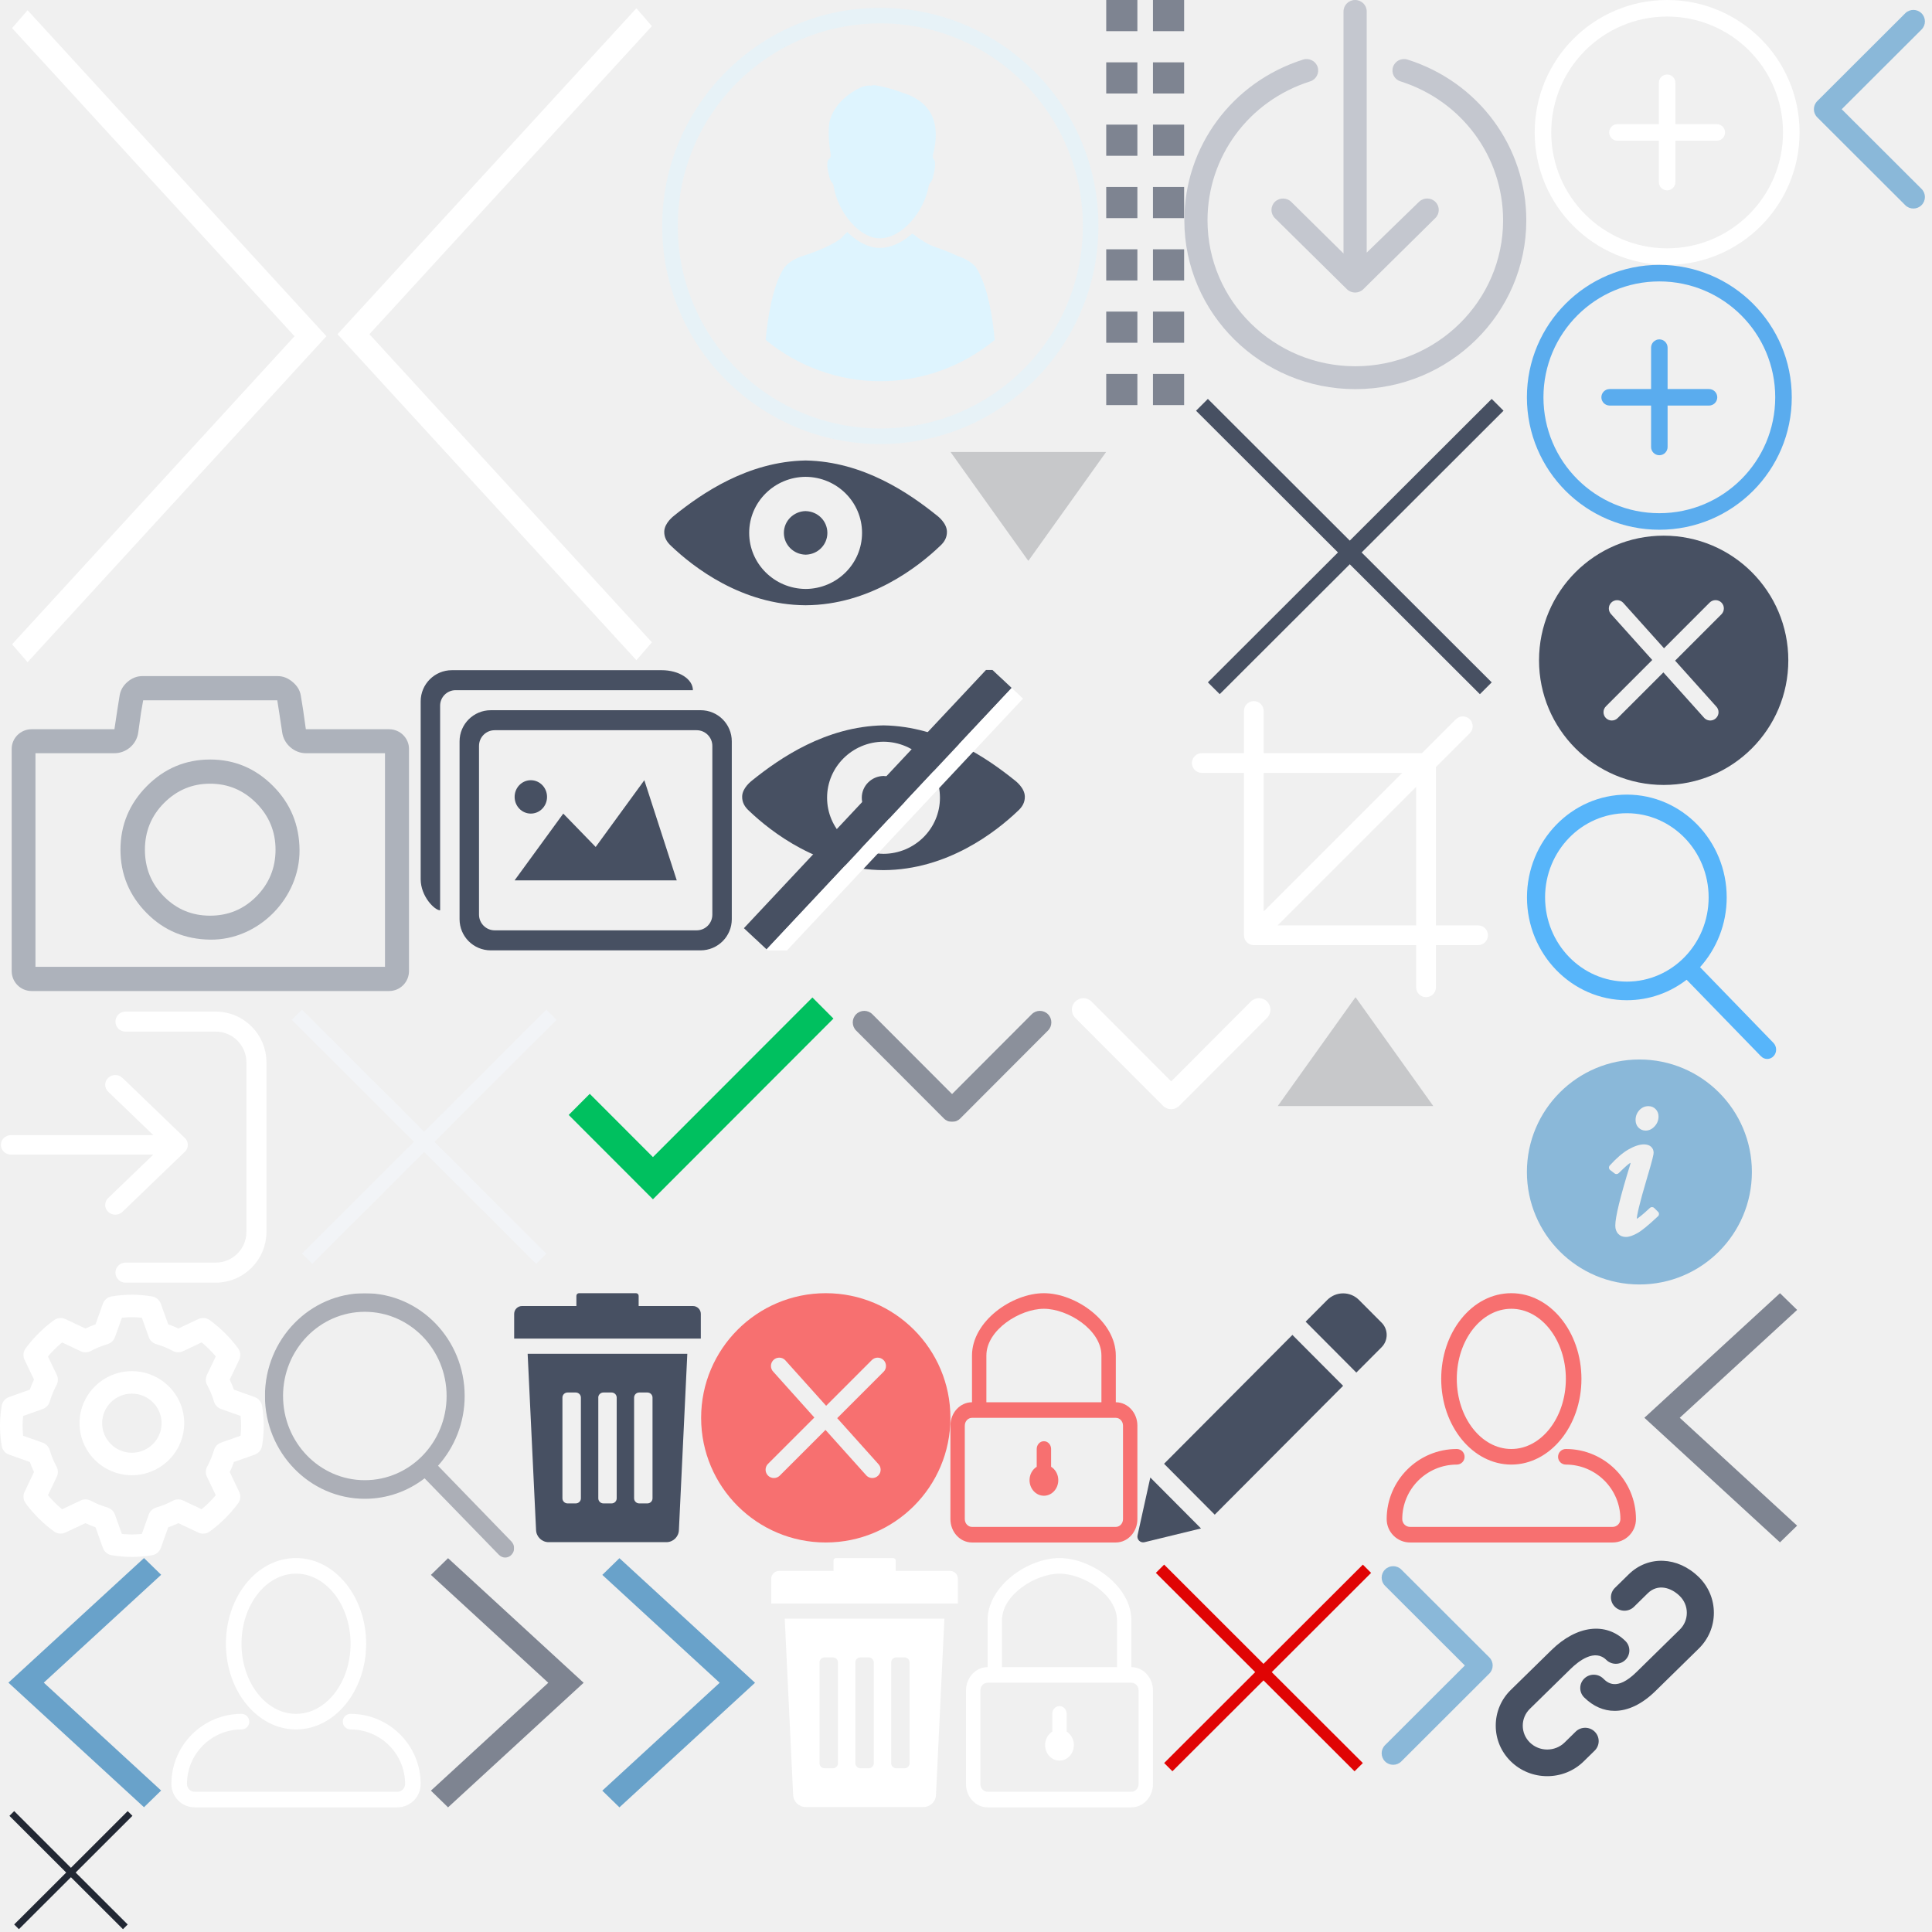
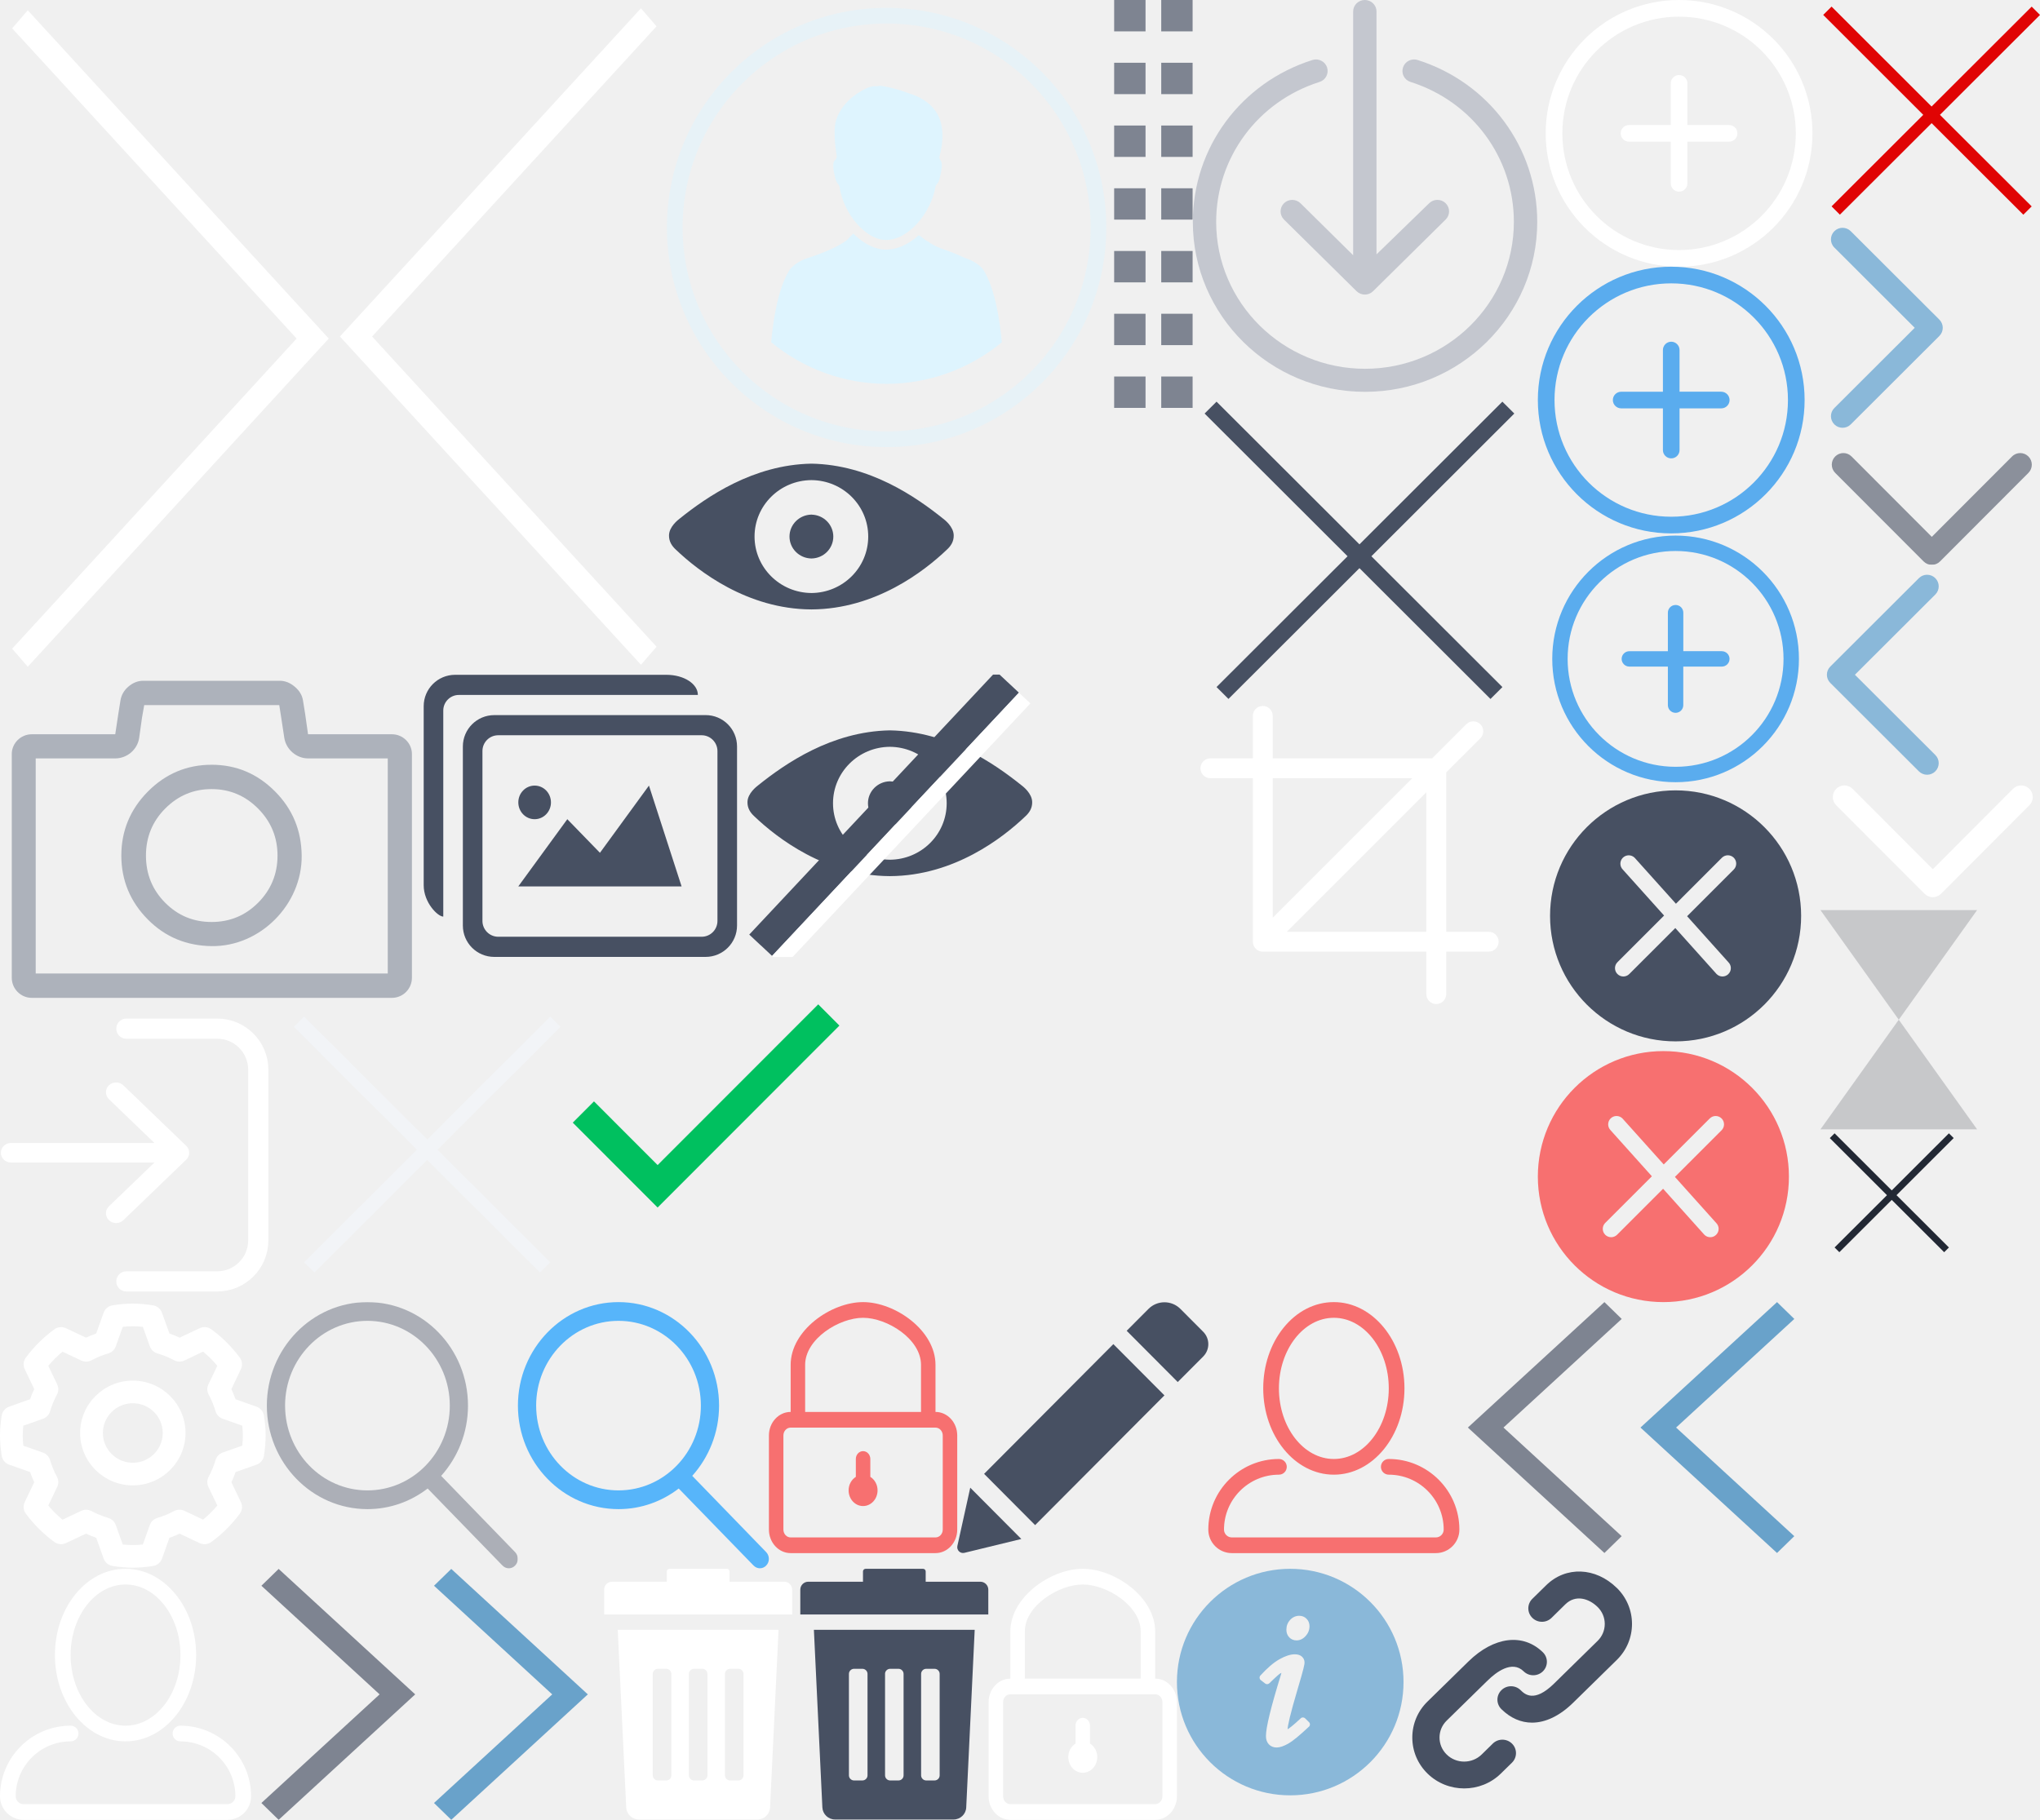
- <svg xmlns="http://www.w3.org/2000/svg" width="124" height="124" viewBox="0 0 124 124">
+ <svg xmlns="http://www.w3.org/2000/svg" width="130" height="116" viewBox="0 0 130 116">
  <svg width="18" height="17" viewBox="0 0 18 17" id="add" x="98">
    <path d="M9 0C4.305 0 .5 3.805.5 8.5S4.305 17 9 17s8.5-3.806 8.5-8.5S13.695 0 9 0zm0 15.938c-4.108 0-7.438-3.33-7.438-7.438S4.893 1.062 9 1.062s7.438 3.33 7.438 7.438-3.33 7.438-7.438 7.438zm3.188-7.97H9.53V5.314c0-.294-.237-.532-.53-.532-.293 0-.53.24-.53.532V7.97H5.81c-.293 0-.53.237-.53.53 0 .293.237.53.53.53H8.47v2.658c0 .293.237.53.53.53.293 0 .53-.237.53-.53V9.03h2.658c.293 0 .53-.237.53-.53 0-.293-.237-.53-.53-.53z" fill="#FFF" fill-rule="evenodd" />
  </svg>
  <svg width="17" height="17" viewBox="0 0 17 17" id="add_blue" x="98" y="17">
    <path d="M8.5 0C3.805 0 0 3.805 0 8.5S3.805 17 8.5 17 17 13.194 17 8.5 13.195 0 8.5 0zm0 15.938c-4.108 0-7.438-3.33-7.438-7.438S4.393 1.062 8.5 1.062s7.438 3.33 7.438 7.438-3.33 7.438-7.438 7.438zm3.188-7.97H9.03V5.314c0-.294-.237-.532-.53-.532-.293 0-.53.24-.53.532V7.97H5.312c-.294 0-.532.237-.532.53 0 .293.24.53.532.53H7.97v2.658c0 .293.237.53.53.53.293 0 .53-.237.53-.53V9.03h2.658c.293 0 .53-.237.53-.53 0-.293-.237-.53-.53-.53z" fill="#5AACEE" fill-rule="evenodd" />
  </svg>
  <svg width="18" height="13" viewBox="0 0 18 13" id="checked" x="36" y="64">
    <path d="M5.907 10.265l-4.055-4.06L.5 7.56l5.407 5.412L17.492 1.374 16.142.02 5.906 10.266z" fill="#00C05F" fill-rule="evenodd" />
  </svg>
  <svg width="21" height="20" viewBox="0 0 21 20" id="close_gray" x="76" y="25">
    <path d="M19.74.603l-9.108 9.095L1.524.603l-.76.758 9.11 9.096-8.35 8.337.76.758 8.348-8.336 8.35 8.338.76-.758-8.35-8.338L20.5 1.36l-.76-.757z" fill="#475062" fill-rule="evenodd" />
  </svg>
  <svg width="18" height="18" viewBox="0 0 18 18" id="close_white" x="18" y="64">
    <path d="M17.064.802l-7.84 7.83L1.38.802l-.652.652 7.84 7.83-7.187 7.177.655.653 7.188-7.176 7.188 7.177.654-.652-7.188-7.178 7.84-7.83-.652-.652z" fill="#F2F4F7" fill-rule="evenodd" />
  </svg>
-   <svg width="8" height="14" viewBox="0 0 8 14" id="datetimepicker-next" x="88" y="100">
+   <svg width="8" height="14" viewBox="0 0 8 14" id="datetimepicker-next" x="116" y="14">
    <path d="M.895 13.052c-.29-.29-.29-.756 0-1.044l5.122-5.113L.895 1.78c-.29-.287-.29-.755 0-1.043.29-.288.757-.288 1.045 0l5.646 5.635c.29.29.29.756 0 1.044L1.94 13.052c-.144.144-.333.216-.522.216-.19 0-.38-.072-.523-.216z" fill="#8AB8D9" fill-rule="evenodd" />
  </svg>
-   <svg width="8" height="14" viewBox="0 0 8 14" id="datetimepicker-prev" x="116">
+   <svg width="8" height="14" viewBox="0 0 8 14" id="datetimepicker-prev" x="116" y="36">
    <path d="M7.328.853c.29.288.29.755 0 1.044L2.205 7.01l5.123 5.114c.29.288.29.755 0 1.043-.29.29-.757.29-1.046 0L.637 7.532c-.29-.288-.29-.756 0-1.044L6.282.853c.144-.144.333-.217.523-.217.188 0 .378.072.523.217z" fill="#8AB8D9" fill-rule="evenodd" />
  </svg>
-   <svg width="14" height="8" viewBox="0 0 14 8" id="dd-tile" x="68" y="64">
+   <svg width="14" height="8" viewBox="0 0 14 8" id="dd-tile" x="116" y="50">
    <path d="M1.012.283c.288-.29.755-.29 1.043 0L7.17 5.406 12.28.283c.29-.29.756-.29 1.044 0 .288.29.288.757 0 1.046L7.69 6.973c-.288.29-.755.29-1.043 0L1.012 1.33C.867 1.184.795.995.795.806c0-.19.072-.38.217-.524z" fill="#FFF" fill-rule="evenodd" />
  </svg>
-   <svg width="9" height="8" viewBox="0 0 9 8" id="delete-small" y="116">
+   <svg width="9" height="8" viewBox="0 0 9 8" id="delete-small" x="116" y="72">
    <path d="M8.196.24L4.553 3.88.91.24.605.545l3.643 3.64L.91 7.516l.303.303 3.34-3.334 3.34 3.335.303-.302-3.34-3.335L8.5.543 8.196.242z" fill="#222834" fill-rule="evenodd" />
  </svg>
-   <svg width="16" height="16" viewBox="0 0 16 16" id="discard_red" x="45" y="83">
+   <svg width="16" height="16" viewBox="0 0 16 16" id="discard_red" x="98" y="67">
    <path d="M8 0C3.582 0 0 3.582 0 8c0 4.42 3.582 8 8 8 4.42 0 8-3.58 8-8 0-4.418-3.58-8-8-8zm3.707 5.047L8.734 8.02l2.63 2.933c.21.208.21.547 0 .754-.206.208-.545.208-.752 0l-2.63-2.932-2.933 2.932c-.21.208-.548.208-.756 0-.208-.207-.208-.546 0-.754L7.267 7.98l-2.63-2.933c-.208-.208-.208-.546 0-.754.208-.208.546-.208.754 0l2.632 2.933 2.932-2.933c.208-.208.546-.208.754 0 .208.208.207.546 0 .754z" fill="#F77070" fill-rule="evenodd" />
  </svg>
  <svg width="5" height="26" viewBox="0 0 5 26" id="dragndrop" x="71">
    <g fill="#7E8491" fill-rule="evenodd">
      <path d="M0 0h2v2H0zM3 0h2v2H3zM0 4h2v2H0zM3 4h2v2H3zM0 8h2v2H0zM3 8h2v2H3zM0 12h2v2H0zM3 12h2v2H3zM0 16h2v2H0zM3 16h2v2H3zM0 20h2v2H0zM3 20h2v2H3zM0 24h2v2H0zM3 24h2v2H3z" />
    </g>
  </svg>
  <svg width="19" height="10" viewBox="0 0 19 10" id="eye" x="42" y="29">
    <g fill="#475062" fill-rule="evenodd">
      <path d="M18.112 4.07C16.362 2.665 13.42.624 9.717.555h-.022c-3.7.07-6.647 2.11-8.395 3.513-.084.067-.657.5-.667 1.054-.007.39.178.678.443.92 1.428 1.362 4.545 3.785 8.62 3.804h.022c4.082-.02 7.19-2.442 8.618-3.806.264-.24.448-.528.44-.918-.01-.555-.58-.986-.664-1.055zM9.706 8.8c-2.002-.014-3.622-1.62-3.622-3.6 0-1.978 1.62-3.583 3.622-3.596 2.008.013 3.622 1.619 3.622 3.597 0 1.98-1.613 3.586-3.622 3.6z" />
      <path d="M9.718 3.803h-.022c-.767.02-1.385.638-1.385 1.398 0 .762.618 1.38 1.385 1.398h.023c.774-.017 1.384-.637 1.384-1.397-.002-.76-.612-1.378-1.384-1.397z" />
    </g>
  </svg>
  <svg width="22" height="25" viewBox="0 0 22 25" id="file" x="76">
    <g fill="#C4C7CF" fill-rule="evenodd">
      <path d="M10.975 18.777c-.19 0-.38-.072-.527-.215l-4.625-4.566c-.29-.287-.29-.752 0-1.04.29-.286.76-.286 1.052 0l3.355 3.313V.734c0-.406.333-.735.745-.735.41 0 .744.33.744.735v15.48l3.358-3.262c.292-.284.762-.282 1.05.006.29.286.288.75-.002 1.036L11.5 18.562c-.145.143-.335.215-.525.215z" />
      <path d="M10.988 24.976c-6.05 0-10.974-4.86-10.974-10.833 0-4.73 3.062-8.875 7.62-10.318.39-.124.81.09.935.475.124.387-.09.8-.482.924-3.94 1.247-6.586 4.83-6.586 8.92 0 5.162 4.255 9.363 9.486 9.363 5.23 0 9.485-4.2 9.485-9.364 0-4.088-2.646-7.672-6.585-8.92-.392-.123-.607-.536-.48-.923.124-.386.542-.6.934-.475 4.557 1.443 7.62 5.59 7.62 10.318 0 5.973-4.923 10.833-10.974 10.833z" />
    </g>
  </svg>
  <svg width="20" height="18" viewBox="0 0 20 18" id="image" x="27" y="43">
    <path d="M18.72 15.703c0 .556-.448 1.008-1.006 1.008H4.75c-.556 0-1.006-.456-1.006-1.007V4.875c0-.557.448-1.008 1.006-1.008h12.964c.555 0 1.006.457 1.006 1.008v10.828zM4.5 2.583c-1.107 0-2.004.895-2.004 2v11.413c0 1.104.89 2 2.004 2h13.463c1.107 0 2.005-.896 2.005-2V4.582c0-1.104-.89-2-2.005-2H4.5zm1.53 10.92h10.405l-2.08-6.427-3.123 4.284-2.08-2.142-3.123 4.284zm1.04-6.427c-.576 0-1.04.48-1.04 1.07 0 .593.464 1.072 1.04 1.072.575 0 1.04-.48 1.04-1.07 0-.593-.465-1.072-1.04-1.072zM0 13.426c0 1.105.894 2 1.248 2V2.292c0-.55.45-.994.99-.994h15.234c0-.71-.89-1.284-2.005-1.284H2.004C.897.014 0 .91 0 2.014v11.413z" fill="#475062" fill-rule="evenodd" />
  </svg>
-   <svg width="15" height="15" viewBox="0 0 15 15" id="info" x="98" y="68">
+   <svg width="15" height="15" viewBox="0 0 15 15" id="info" x="75" y="100">
    <path d="M7.22 0C3.233 0 0 3.233 0 7.22c0 3.987 3.233 7.22 7.22 7.22 3.987 0 7.22-3.233 7.22-7.22C14.44 3.233 11.207 0 7.22 0zm-.01 3.26c.163-.175.36-.265.586-.265.184 0 .346.066.467.192.123.124.185.283.185.473 0 .237-.083.447-.247.626-.166.184-.363.278-.58.278-.182 0-.342-.068-.464-.196-.12-.125-.182-.29-.182-.486 0-.242.08-.45.237-.622zm1.204 6.802c-.6.563-1.026.914-1.306 1.074-.3.17-.545.254-.752.254-.206 0-.374-.068-.5-.204-.12-.13-.183-.306-.183-.523 0-.554.314-1.84.96-3.93.01-.036.02-.07.025-.1-.024.01-.052.024-.085.044-.052.033-.213.16-.685.62-.072.07-.184.077-.264.015l-.278-.215c-.045-.034-.073-.086-.078-.142-.005-.056.014-.11.052-.153.434-.478.84-.825 1.205-1.032.382-.215.705-.32.988-.32.182 0 .33.045.438.135.12.1.182.236.182.396 0 .106-.05.38-.42 1.617-.526 1.767-.652 2.41-.66 2.63.1-.058.335-.226.84-.7.077-.073.2-.07.277.004l.246.242c.04.038.062.09.06.146 0 .055-.022.107-.062.144z" fill="#8AB8D9" fill-rule="evenodd" />
  </svg>
  <svg width="19" height="18" viewBox="0 0 19 18" id="invisible" x="47" y="43">
    <g fill="none" fill-rule="evenodd">
      <path d="M18.112 7.07c-1.75-1.404-4.692-3.445-8.395-3.514h-.022c-3.7.07-6.647 2.11-8.395 3.513-.084.067-.657.5-.667 1.054-.007.39.178.678.443.918 1.428 1.364 4.545 3.787 8.62 3.806h.022c4.082-.02 7.19-2.442 8.618-3.806.264-.24.448-.528.44-.918-.01-.555-.58-.987-.664-1.055zM9.706 11.8c-2.002-.014-3.622-1.62-3.622-3.6 0-1.978 1.62-3.583 3.622-3.596 2.008.013 3.622 1.619 3.622 3.597 0 1.98-1.613 3.586-3.622 3.6z" fill="#475062" />
      <path d="M9.718 6.803h-.022c-.767.02-1.385.638-1.385 1.398 0 .762.618 1.38 1.385 1.398h.023c.774-.017 1.384-.637 1.384-1.397-.002-.76-.612-1.378-1.384-1.397z" fill="#475062" />
      <path d="M16.5.5L1.453 16.55M17.225 1.177L2.178 17.225" stroke="#475062" stroke-linecap="square" />
      <path d="M17.954 1.86L2.91 17.91" stroke="#FFF" stroke-linecap="square" />
    </g>
  </svg>
-   <svg width="11" height="16" viewBox="0 0 11 16" id="left-arrow" x="105" y="83">
+   <svg width="11" height="16" viewBox="0 0 11 16" id="left-arrow" x="93" y="83">
    <path d="M10.343 1.072L9.243 0 .54 7.996l8.702 7.996 1.1-1.072L2.81 7.996l7.535-6.924z" fill="#7E8491" fill-rule="evenodd" />
  </svg>
-   <svg width="11" height="16" viewBox="0 0 11 16" id="left-arrow_blue" y="100">
+   <svg width="11" height="16" viewBox="0 0 11 16" id="left-arrow_blue" x="104" y="83">
    <path d="M10.343 1.072L9.243 0 .54 7.996l8.702 7.996 1.1-1.072L2.81 7.996l7.535-6.924z" fill="#69A2CA" fill-rule="evenodd" />
  </svg>
-   <svg width="14" height="14" viewBox="0 0 14 14" id="link" x="96" y="100">
+   <svg width="14" height="14" viewBox="0 0 14 14" id="link" x="90" y="100">
    <path d="M5.127 11.143l-.708.695c-.615.6-1.614.602-2.228 0-.295-.29-.457-.673-.457-1.082 0-.408.162-.792.457-1.08L4.8 7.12c.54-.53 1.557-1.31 2.297-.583.34.334.89.33 1.227-.004.338-.336.336-.88-.004-1.212-1.26-1.233-3.12-1.005-4.742.584L.97 8.46C.344 9.07 0 9.887 0 10.755c0 .87.344 1.684.97 2.298.644.63 1.49.946 2.335.946.846 0 1.692-.315 2.336-.946l.71-.695c.34-.335.342-.877.004-1.213-.337-.335-.887-.337-1.227-.004zm7.902-9.926C11.676-.108 9.784-.18 8.532 1.047l-.883.866c-.34.333-.342.875-.004 1.21.337.337.886.34 1.227.006l.882-.867c.65-.636 1.498-.372 2.052.17.296.29.458.674.458 1.082 0 .41-.162.793-.457 1.082L9.026 7.323c-1.272 1.246-1.87.66-2.124.412-.34-.334-.89-.332-1.226.004-.338.335-.336.877.004 1.21.584.573 1.25.857 1.95.857.855 0 1.76-.426 2.618-1.268l2.782-2.727c.625-.613.97-1.43.97-2.298 0-.868-.345-1.684-.97-2.298z" fill="#475062" fill-rule="evenodd" />
  </svg>
  <svg width="18" height="19" viewBox="0 0 18 19" id="logout" y="64">
    <g transform="rotate(-90 9 9)" fill="#FFF" fill-rule="evenodd">
      <path d="M16.724 8.053v5.792c0 1.602-1.304 2.906-2.906 2.906H2.932c-1.602 0-2.905-1.303-2.905-2.905V8.053c0-.162.13-.293.293-.293.162 0 .293.13.293.293v5.792c0 1.28 1.04 2.32 2.32 2.32h10.885c1.28 0 2.32-1.04 2.32-2.32V8.053c0-.162.13-.293.292-.293.163 0 .294.13.294.293z" stroke="#FFF" stroke-width=".7" />
      <path d="M7.894 9.84l-2.79-2.9c-.243-.252-.64-.252-.883 0-.243.255-.243.667 0 .92l3.857 4.006c.244.254.64.254.884 0l3.857-4.006c.122-.127.183-.293.183-.46 0-.165-.06-.332-.183-.46-.244-.252-.64-.252-.884 0l-2.79 2.9V.706c0-.36-.28-.65-.624-.65-.346 0-.626.29-.626.65V9.84z" />
    </g>
  </svg>
  <svg width="21" height="43" viewBox="0 0 21 43" id="next">
    <path d="M1.77.656L20.95 21.58 1.77 42.5l-.995-1.148L18.903 21.58.775 1.804 1.77.655z" fill="#FFF" fill-rule="evenodd" />
  </svg>
-   <svg width="12" height="16" viewBox="0 0 12 16" id="password" x="62" y="100">
+   <svg width="12" height="16" viewBox="0 0 12 16" id="password" x="63" y="100">
    <path d="M10.615 4c0-2.205-2.58-4-4.615-4-2.036 0-4.615 1.794-4.615 4v3C.62 7 0 7.673 0 8.5v6c0 .827.62 1.5 1.385 1.5h9.23C11.38 16 12 15.327 12 14.5v-6c0-.827-.62-1.5-1.385-1.5V4zM6 1c1.527 0 3.692 1.345 3.692 3v3H2.308V4c0-1.655 2.165-3 3.692-3zm4.615 14h-9.23c-.255 0-.462-.224-.462-.5v-6c0-.276.207-.5.462-.5h9.23c.255 0 .462.224.462.5v6c0 .276-.207.5-.462.5zm-4.153-3.86v-1.14c0-.277-.207-.5-.462-.5s-.462.223-.462.5v1.14c-.274.172-.46.49-.46.86 0 .552.412 1 .922 1s.923-.448.923-1c0-.37-.186-.688-.46-.86v-.002z" fill="#FFF" fill-rule="evenodd" />
  </svg>
-   <svg width="12" height="16" viewBox="0 0 12 16" id="password_red" x="61" y="83">
+   <svg width="12" height="16" viewBox="0 0 12 16" id="password_red" x="49" y="83">
    <path d="M10.615 4c0-2.205-2.58-4-4.615-4-2.036 0-4.615 1.794-4.615 4v3C.62 7 0 7.673 0 8.5v6c0 .827.62 1.5 1.385 1.5h9.23C11.38 16 12 15.327 12 14.5v-6c0-.827-.62-1.5-1.385-1.5V4zM6 1c1.527 0 3.692 1.345 3.692 3v3H2.308V4c0-1.655 2.165-3 3.692-3zm4.615 14h-9.23c-.255 0-.462-.224-.462-.5v-6c0-.276.207-.5.462-.5h9.23c.255 0 .462.224.462.5v6c0 .276-.207.5-.462.5zm-4.153-3.86v-1.14c0-.277-.207-.5-.462-.5s-.462.223-.462.5v1.14c-.274.172-.46.49-.46.86 0 .552.412 1 .922 1s.923-.448.923-1c0-.37-.186-.688-.46-.86v-.002z" fill="#F77070" fill-rule="evenodd" />
  </svg>
-   <svg width="16" height="16" viewBox="0 0 16 16" id="pen" x="73" y="83">
+   <svg width="16" height="16" viewBox="0 0 16 16" id="pen" x="61" y="83">
    <path d="M9.95 2.678l3.254 3.267-8.24 8.27-3.252-3.267 8.237-8.27zm5.724-.788L14.222.433c-.56-.563-1.472-.563-2.034 0l-1.39 1.395 3.254 3.267 1.622-1.627c.435-.437.435-1.142 0-1.578zM.01 15.54c-.06.267.18.507.447.442l3.627-.883L.83 11.83.01 15.54z" fill="#475062" fill-rule="evenodd" />
  </svg>
  <svg width="27" height="21" viewBox="0 0 27 21" id="photo" y="43">
    <g transform="translate(.75 .388)" fill="#ADB2BB" fill-rule="evenodd">
      <path d="M24.223 3.416H18.88l-.182-1.286-.14-.866c-.055-.35-.238-.64-.526-.88-.295-.25-.61-.378-.958-.378h-8.69c-.347 0-.666.125-.958.377-.29.252-.446.547-.5.88l-.138.867-.194 1.286H1.277C.57 3.416 0 3.99 0 4.674v14.26c0 .71.57 1.284 1.277 1.284h22.946c.708 0 1.277-.573 1.277-1.285V4.673c0-.684-.57-1.257-1.277-1.257zm-.264 15.25H1.526V4.955h5.067c.763 0 1.422-.572 1.527-1.314l.18-1.286.14-.797h8.606l.125.797.195 1.286c.112.74.778 1.314 1.514 1.314h5.08v13.713z" />
      <path d="M12.73 5.36c-1.57 0-2.93.572-4.054 1.705-1.125 1.132-1.694 2.502-1.694 4.082s.57 2.95 1.694 4.08c1.124 1.133 2.485 1.67 4.053 1.693 3.11.046 5.783-2.67 5.746-5.773-.02-1.594-.57-2.95-1.693-4.082-1.125-1.133-2.47-1.706-4.054-1.706zm2.97 8.792c-.82.824-1.805 1.23-2.97 1.23-1.153 0-2.138-.405-2.957-1.23-.82-.825-1.222-1.83-1.222-3.005 0-1.16.403-2.167 1.223-2.992.82-.825 1.804-1.244 2.956-1.244 1.165 0 2.15.42 2.97 1.245.82.825 1.235 1.83 1.235 2.992 0 1.174-.416 2.18-1.235 3.005z" />
    </g>
  </svg>
  <svg width="21" height="43" viewBox="0 0 21 43" id="prev" x="21">
    <path d="M19.845 42.373L.662 21.45 19.845.53l.994 1.148L2.71 21.45l18.13 19.774-.995 1.15z" fill="#FFF" fill-rule="evenodd" />
  </svg>
-   <svg width="14" height="14" viewBox="0 0 14 14" id="rejected" x="74" y="100">
+   <svg width="14" height="14" viewBox="0 0 14 14" id="rejected" x="116">
    <path d="M13.47.422L7.092 6.79.717.42l-.532.53L6.56 7.32.718 13.154l.53.53L7.094 7.85l5.844 5.836.532-.53L7.623 7.32 14 .952l-.53-.53z" fill="#E00404" fill-rule="evenodd" />
  </svg>
  <svg width="20" height="19" viewBox="0 0 20 19" id="resize" x="76" y="45">
    <path d="M18.867 14.394H16.16V4.234l2.175-2.173c.247-.247.247-.648 0-.895s-.65-.247-.896 0L15.264 3.34H5.105V.632c0-.35-.283-.633-.632-.633-.35 0-.634.284-.634.633V3.34H1.132c-.35 0-.633.283-.633.633 0 .35.284.633.633.633H3.84v10.42c0 .35.283.635.633.635h10.42v2.707c0 .35.285.633.634.633.35 0 .634-.284.634-.633V15.66h2.707c.35 0 .633-.283.633-.633 0-.35-.284-.633-.633-.633zm-4.87-9.788l-8.89 8.892V4.606h8.89zm-7.995 9.788l8.892-8.892v8.892H6.002z" fill="#FFF" fill-rule="evenodd" />
  </svg>
-   <svg width="11" height="16" viewBox="0 0 11 16" id="right-arrow" x="27" y="100">
+   <svg width="11" height="16" viewBox="0 0 11 16" id="right-arrow" x="16" y="100">
    <path d="M.657 14.928L1.757 16l8.702-7.996L1.757.008.658 1.08 8.19 8.004.657 14.928z" fill="#7E8491" fill-rule="evenodd" />
  </svg>
-   <svg width="11" height="16" viewBox="0 0 11 16" id="right-arrow_blue" x="38" y="100">
+   <svg width="11" height="16" viewBox="0 0 11 16" id="right-arrow_blue" x="27" y="100">
    <path d="M.657 14.928L1.757 16l8.702-7.996L1.757.008.658 1.08 8.19 8.004.657 14.928z" fill="#69A2CA" fill-rule="evenodd" />
  </svg>
  <svg width="16" height="17" viewBox="0 0 16 17" id="search" x="17" y="83">
    <path d="M11.113 11.076c1.053-1.174 1.71-2.746 1.71-4.478C12.824 2.966 9.954 0 6.416 0 2.877 0 .005 2.966.005 6.598c0 3.632 2.872 6.598 6.41 6.598 1.44 0 2.764-.488 3.837-1.314l4.766 4.907c.116.118.26.178.406.178.145 0 .3-.06.406-.18.222-.228.222-.606 0-.845l-4.717-4.867zM1.166 6.598c0-2.976 2.35-5.404 5.25-5.404 2.89 0 5.248 2.418 5.248 5.404 0 2.986-2.35 5.404-5.25 5.404S1.167 9.574 1.167 6.598z" fill="#7E8491" opacity=".6" fill-rule="evenodd" />
  </svg>
-   <svg width="16" height="17" viewBox="0 0 16 17" id="search_blue" x="98" y="51">
+   <svg width="16" height="17" viewBox="0 0 16 17" id="search_blue" x="33" y="83">
    <path d="M11.113 11.076c1.053-1.174 1.71-2.746 1.71-4.478C12.824 2.966 9.954 0 6.416 0 2.877 0 .005 2.966.005 6.598c0 3.632 2.872 6.598 6.41 6.598 1.44 0 2.764-.488 3.837-1.314l4.766 4.907c.116.118.26.178.406.178.145 0 .3-.06.406-.18.222-.228.222-.606 0-.845l-4.717-4.867zM1.166 6.598c0-2.976 2.35-5.404 5.25-5.404 2.89 0 5.248 2.418 5.248 5.404 0 2.986-2.35 5.404-5.25 5.404S1.167 9.574 1.167 6.598z" fill="#57B5FA" fill-rule="evenodd" />
  </svg>
-   <svg width="17" height="17" viewBox="0 0 17 17" id="select-close" x="98" y="34">
+   <svg width="17" height="17" viewBox="0 0 17 17" id="select-close" x="98" y="50">
    <path d="M8.778.38c-4.418 0-8 3.583-8 8 0 4.42 3.582 8 8 8 4.42 0 8-3.58 8-8 0-4.417-3.58-8-8-8zm3.706 5.048L9.512 8.402l2.63 2.932c.21.208.21.547 0 .754-.206.208-.545.208-.752 0L8.76 9.156l-2.934 2.932c-.208.208-.546.208-.754 0-.208-.207-.208-.546 0-.754L8.045 8.36 5.415 5.43c-.208-.208-.208-.546 0-.754.208-.208.546-.208.754 0L8.8 7.607l2.93-2.933c.21-.208.548-.208.756 0 .208.208.206.546-.002.754z" fill="#475062" fill-rule="evenodd" />
  </svg>
-   <svg width="14" height="8" viewBox="0 0 14 8" id="select2" x="54" y="64">
+   <svg width="14" height="8" viewBox="0 0 14 8" id="select2" x="116" y="28">
    <path d="M.948 1.097c.29-.29.756-.29 1.044 0L7.105 6.22l5.114-5.123c.287-.29.755-.29 1.043 0 .288.29.288.757 0 1.046L7.628 7.788c-.29.29-.756.29-1.044 0L.948 2.143C.804 1.998.732 1.81.732 1.62c0-.19.072-.378.216-.523z" fill="#475062" opacity=".6" fill-rule="evenodd" />
+   </svg>
+   <svg width="17" height="16" viewBox="0 0 17 16" id="select2-add" x="98" y="34">
+     <path d="M8.778.14C4.436.14.918 3.657.918 8c0 4.342 3.518 7.86 7.86 7.86 4.342 0 7.86-3.52 7.86-7.86S13.12.14 8.78.14zm0 14.738c-3.8 0-6.88-3.08-6.88-6.878 0-3.8 3.08-6.878 6.88-6.878S15.656 4.202 15.656 8c0 3.8-3.08 6.878-6.878 6.878zm2.948-7.37H9.27V5.053c0-.27-.22-.49-.492-.49-.27 0-.492.22-.492.49V7.51H5.83c-.27 0-.49.22-.49.49s.22.49.49.49h2.456v2.458c0 .27.22.49.492.49.27 0 .49-.22.49-.49V8.49h2.458c.27 0 .49-.22.49-.49s-.22-.49-.49-.49z" fill="#5AACEE" fill-rule="evenodd" />
  </svg>
  <svg width="17" height="17" viewBox="0 0 17 17" id="settings" y="83">
    <g fill="#FFF" fill-rule="evenodd">
      <path d="M16.82 7.236c-.04-.263-.223-.483-.474-.57l-1.334-.473c-.08-.222-.168-.438-.267-.647l.606-1.27c.116-.24.09-.522-.07-.737-.51-.692-1.122-1.3-1.816-1.806-.215-.157-.5-.184-.74-.07l-1.277.603c-.21-.1-.427-.187-.65-.266L10.32.676c-.09-.25-.31-.43-.573-.47C8.81.06 8.116.06 7.177.204c-.263.04-.483.22-.573.47L6.13 2c-.223.08-.44.168-.65.267l-1.277-.603c-.24-.114-.525-.087-.74.07-.694.506-1.305 1.114-1.817 1.805-.158.214-.185.497-.07.736l.606 1.27c-.1.21-.188.425-.267.647L.58 6.665c-.25.09-.432.308-.473.57C.034 7.712 0 8.116 0 8.513c0 .396.034.802.107 1.277.04.262.223.482.474.57l1.335.472c.08.222.168.438.267.647l-.607 1.27c-.114.238-.087.52.07.735.512.69 1.123 1.3 1.818 1.806.215.158.5.186.74.07l1.277-.602c.21.1.427.187.65.266l.475 1.326c.09.25.31.43.573.47.47.073.89.108 1.285.108.396 0 .816-.035 1.285-.107.264-.04.484-.22.574-.47l.474-1.326c.223-.08.44-.167.65-.266l1.277.603c.242.116.526.088.74-.07.697-.507 1.308-1.115 1.818-1.805.16-.214.186-.497.07-.736l-.605-1.27c.1-.21.188-.426.267-.648l1.334-.472c.25-.088.434-.308.474-.57.072-.476.106-.882.106-1.278 0-.395-.033-.8-.106-1.276zM15.44 9.15l-1.25.44c-.22.078-.387.255-.453.477-.112.375-.26.73-.437 1.057-.11.203-.118.446-.02.654l.57 1.187c-.275.327-.58.63-.908.9l-1.193-.562c-.21-.1-.455-.092-.66.018-.328.178-.686.324-1.064.436-.222.065-.4.232-.477.45l-.446 1.244c-.455.046-.826.046-1.28 0l-.446-1.244c-.078-.217-.255-.385-.477-.45-.378-.112-.736-.258-1.063-.435-.205-.11-.45-.117-.66-.017l-1.192.564c-.33-.273-.632-.574-.907-.902l.568-1.187c.1-.208.092-.45-.02-.654-.177-.325-.324-.68-.436-1.058-.066-.22-.234-.398-.453-.475l-1.25-.44c-.024-.227-.036-.436-.036-.638s.013-.41.036-.636l1.25-.443c.22-.077.388-.253.454-.474.112-.377.26-.733.437-1.06.11-.202.118-.446.02-.653l-.57-1.187c.276-.328.58-.63.908-.902l1.194.564c.208.1.453.092.657-.018.328-.178.685-.324 1.064-.435.223-.066.4-.234.478-.45l.445-1.245c.45-.047.823-.047 1.28 0L9.55 2.82c.076.216.254.384.476.45.38.11.737.256 1.064.434.205.11.45.118.66.018l1.192-.564c.33.272.632.574.907.902l-.57 1.187c-.098.208-.09.45.02.654.18.328.326.683.437 1.058.066.222.234.398.453.475l1.25.443c.024.226.036.435.036.636 0 .202-.012.41-.035.637z" />
      <path d="M8.463 5.004c-1.85 0-3.358 1.498-3.358 3.34 0 1.84 1.507 3.338 3.358 3.338 1.852 0 3.36-1.498 3.36-3.34 0-1.84-1.508-3.338-3.36-3.338zm0 5.236c-1.05 0-1.907-.85-1.907-1.897 0-1.046.856-1.897 1.907-1.897 1.052 0 1.908.85 1.908 1.897 0 1.046-.855 1.897-1.907 1.897z" />
    </g>
  </svg>
-   <svg width="10" height="7" viewBox="0 0 10 7" id="sortable-down" x="61" y="29">
+   <svg width="10" height="7" viewBox="0 0 10 7" id="sortable-down" x="116" y="58">
    <path d="M0 0h10L5 7 0 0z" fill="#222834" opacity=".2" fill-rule="evenodd" />
  </svg>
-   <svg width="10" height="7" viewBox="0 0 10 7" id="sortable-up" x="82" y="64">
+   <svg width="10" height="7" viewBox="0 0 10 7" id="sortable-up" x="116" y="65">
    <path d="M0 7h10L5 0 0 7z" fill="#222834" opacity=".2" fill-rule="evenodd" />
  </svg>
-   <svg width="12" height="16" viewBox="0 0 12 16" id="trash" x="33" y="83">
+   <svg width="12" height="16" viewBox="0 0 12 16" id="trash" x="51" y="100">
    <g fill="#475062" fill-rule="evenodd">
      <path d="M1.406 15.21c.02.43.375.77.81.77h7.55c.433 0 .79-.34.807-.77l.54-11.32H.866l.54 11.32zM7.698 6.7c0-.18.147-.326.328-.326h.526c.18 0 .328.146.328.326v6.467c0 .18-.147.325-.328.325h-.526c-.18 0-.328-.146-.328-.326V6.7zm-2.3 0c0-.18.148-.326.33-.326h.525c.18 0 .328.146.328.326v6.467c0 .18-.146.325-.327.325h-.526c-.18 0-.328-.146-.328-.326V6.7zm-2.3 0c0-.18.148-.326.33-.326h.525c.182 0 .33.146.33.326v6.467c0 .18-.148.325-.33.325h-.525c-.182 0-.33-.146-.33-.326V6.7zM11.47.823H7.99V.168c0-.093-.076-.168-.17-.168H4.162c-.093 0-.168.075-.168.168v.655H.508C.228.823 0 1.05 0 1.328v1.585h11.98V1.328c0-.28-.228-.505-.51-.505z" />
    </g>
  </svg>
-   <svg width="13" height="16" viewBox="0 0 13 16" id="trash_white" x="49" y="100">
+   <svg width="13" height="16" viewBox="0 0 13 16" id="trash_white" x="38" y="100">
    <g transform="translate(.5)" fill="#FFF" fill-rule="evenodd">
      <path d="M1.406 15.21c.02.43.375.77.81.77h7.55c.433 0 .79-.34.807-.77l.54-11.32H.866l.54 11.32zM7.698 6.7c0-.18.147-.326.328-.326h.526c.18 0 .328.146.328.326v6.467c0 .18-.147.325-.328.325h-.526c-.18 0-.328-.146-.328-.326V6.7zm-2.3 0c0-.18.148-.326.33-.326h.525c.18 0 .328.146.328.326v6.467c0 .18-.146.325-.327.325h-.526c-.18 0-.328-.146-.328-.326V6.7zm-2.3 0c0-.18.148-.326.33-.326h.525c.182 0 .33.146.33.326v6.467c0 .18-.148.325-.33.325h-.525c-.182 0-.33-.146-.33-.326V6.7zM11.47.823H7.99V.168c0-.093-.076-.168-.17-.168H4.162c-.093 0-.168.075-.168.168v.655H.508C.228.823 0 1.05 0 1.328v1.585h11.98V1.328c0-.28-.228-.505-.51-.505z" />
    </g>
  </svg>
-   <svg width="16" height="16" viewBox="0 0 16 16" id="user" x="11" y="100">
+   <svg width="16" height="16" viewBox="0 0 16 16" id="user" y="100">
    <path d="M8 11c2.482 0 4.5-2.468 4.5-5.5S10.48 0 8 0C6.777 0 5.633.587 4.78 1.653 3.955 2.684 3.5 4.053 3.5 5.5 3.5 8.532 5.52 11 8 11zM8 1c1.93 0 3.5 2.02 3.5 4.5S9.93 10 8 10 4.5 7.98 4.5 5.5 6.07 1 8 1zm3.5 9c-.277 0-.5.223-.5.5s.223.5.5.5c1.93 0 3.5 1.57 3.5 3.5 0 .275-.225.5-.5.5h-13c-.276 0-.5-.225-.5-.5C1 12.57 2.57 11 4.5 11c.277 0 .5-.223.5-.5s-.223-.5-.5-.5C2.018 10 0 12.018 0 14.5c0 .827.673 1.5 1.5 1.5h13c.827 0 1.5-.673 1.5-1.5 0-2.48-2.018-4.5-4.5-4.5z" fill="#FFF" fill-rule="evenodd" />
  </svg>
  <svg width="29" height="29" viewBox="0 0 29 29" id="user-photo" x="42">
    <g transform="translate(1 1)" fill="none" fill-rule="evenodd">
      <path d="M10.163 9.258l.024-.027c.1-.073.148-.187.13-.307-.245-1.5-.084-2.125-.03-2.282.43-1.335 1.774-1.953 2.038-2.063.056-.022.16-.054.266-.07l.032-.008.216-.013.002.014.05-.004c.045-.005.087-.01.14-.023l.05-.01c.04 0 .565.068 1.343.31l.54.19c.99.296 1.445.848 1.53.96.79.91.58 2.287.383 3.026-.023.087-.01.176.04.25l.044.057c.057.08.11.384-.063 1.033-.033.197-.105.357-.21.465-.04.044-.068.1-.078.163-.268 1.594-1.674 3.378-3.157 3.378-1.257 0-2.693-1.64-2.95-3.377-.01-.065-.037-.123-.08-.172-.11-.113-.178-.276-.22-.517-.125-.453-.138-.82-.04-.972zM7.34 16.17c.054-.07.358-.43.973-.67.54-.168 1.877-.62 2.608-1.157.035-.018.07-.055.097-.084.067-.075.17-.188.293-.303l.068-.066.07.068c.643.616 1.355.954 2.005.954.682 0 1.386-.3 2.036-.87l.05-.043.138.067c.124.115.337.273.436.32l.127.063-.012.014.056.035c.12.073.25.144.404.22.155.07.284.12.418.166.113.038.714.242 1.398.564l.13.04c.67.26.967.62.996.66.794 1.195 1.1 3.426 1.212 4.67-2.074 1.71-4.683 2.65-7.35 2.65s-5.276-.94-7.35-2.652c.11-1.24.413-3.464 1.197-4.647z" fill="#DEF4FE" />
      <circle stroke="#DEF4FE" opacity=".5" cx="13.5" cy="13.5" r="13.5" />
    </g>
  </svg>
-   <svg width="16" height="16" viewBox="0 0 16 16" id="user_red" x="89" y="83">
+   <svg width="16" height="16" viewBox="0 0 16 16" id="user_red" x="77" y="83">
    <path d="M8 11c2.482 0 4.5-2.468 4.5-5.5S10.48 0 8 0C6.777 0 5.633.587 4.78 1.653 3.955 2.684 3.5 4.053 3.5 5.5 3.5 8.532 5.52 11 8 11zM8 1c1.93 0 3.5 2.02 3.5 4.5S9.93 10 8 10 4.5 7.98 4.5 5.5 6.07 1 8 1zm3.5 9c-.277 0-.5.223-.5.5s.223.5.5.5c1.93 0 3.5 1.57 3.5 3.5 0 .275-.225.5-.5.5h-13c-.276 0-.5-.225-.5-.5C1 12.57 2.57 11 4.5 11c.277 0 .5-.223.5-.5s-.223-.5-.5-.5C2.018 10 0 12.018 0 14.5c0 .827.673 1.5 1.5 1.5h13c.827 0 1.5-.673 1.5-1.5 0-2.48-2.018-4.5-4.5-4.5z" fill="#F77070" fill-rule="evenodd" />
  </svg>
</svg>
